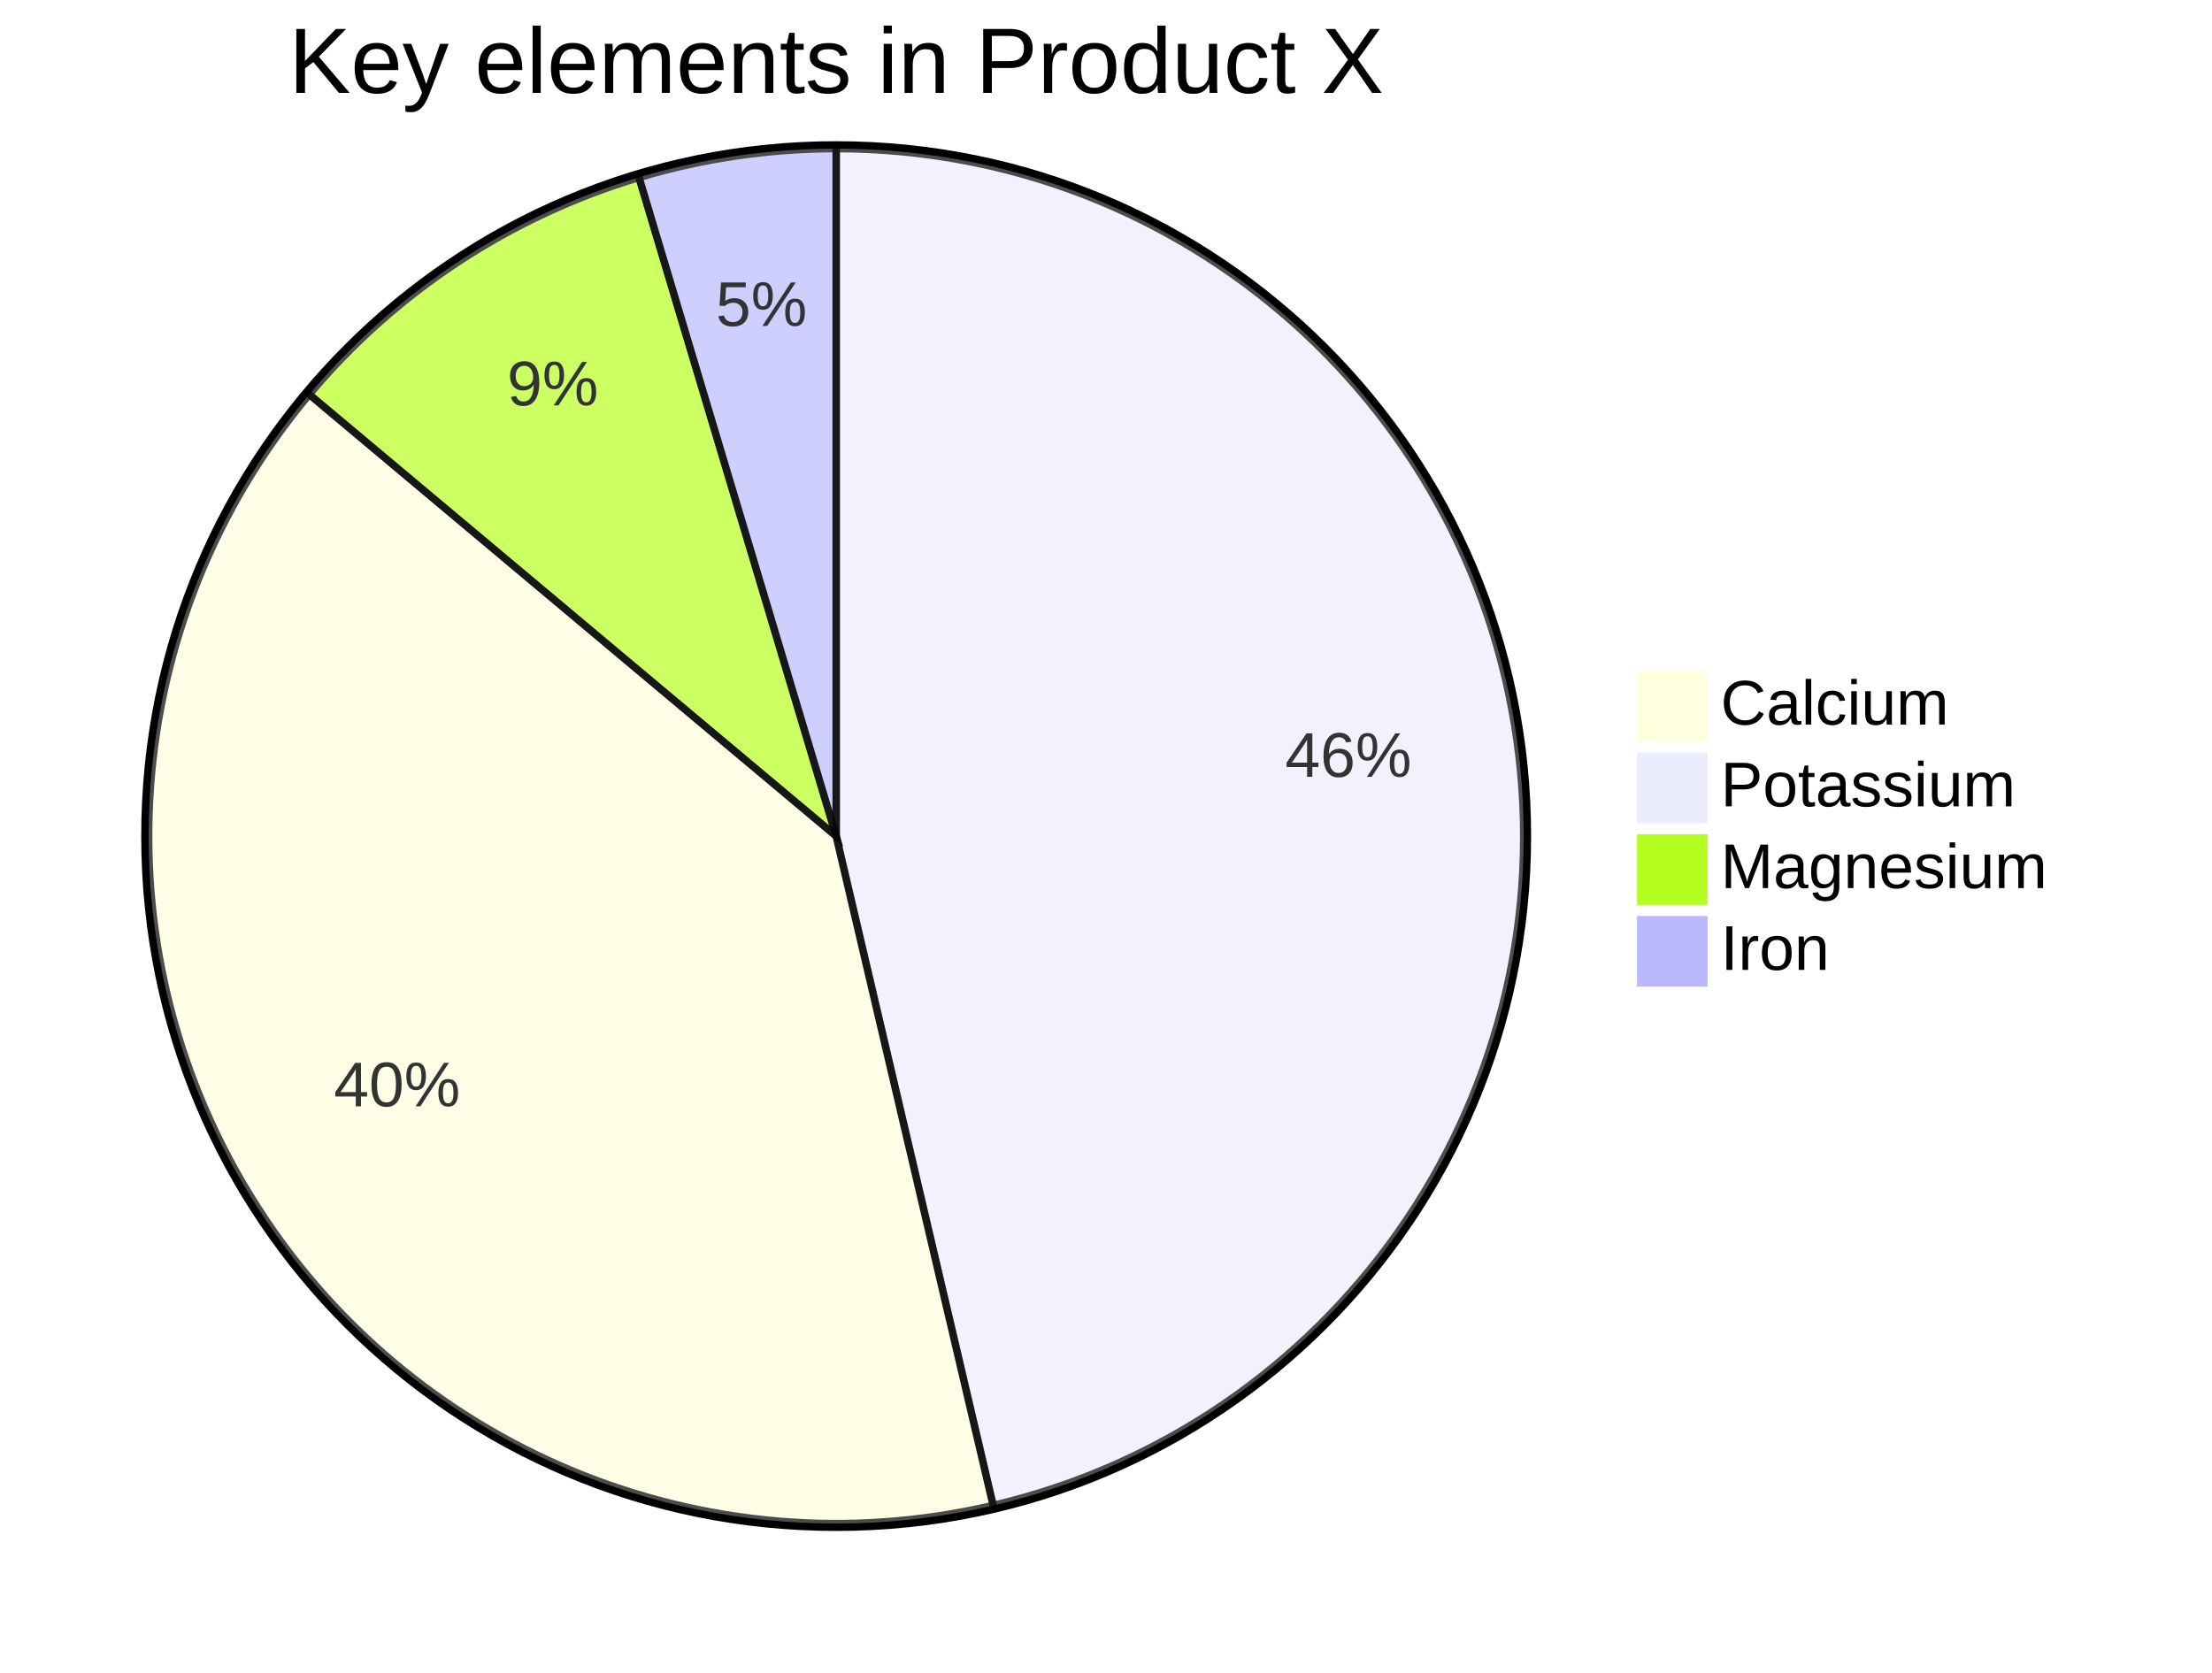
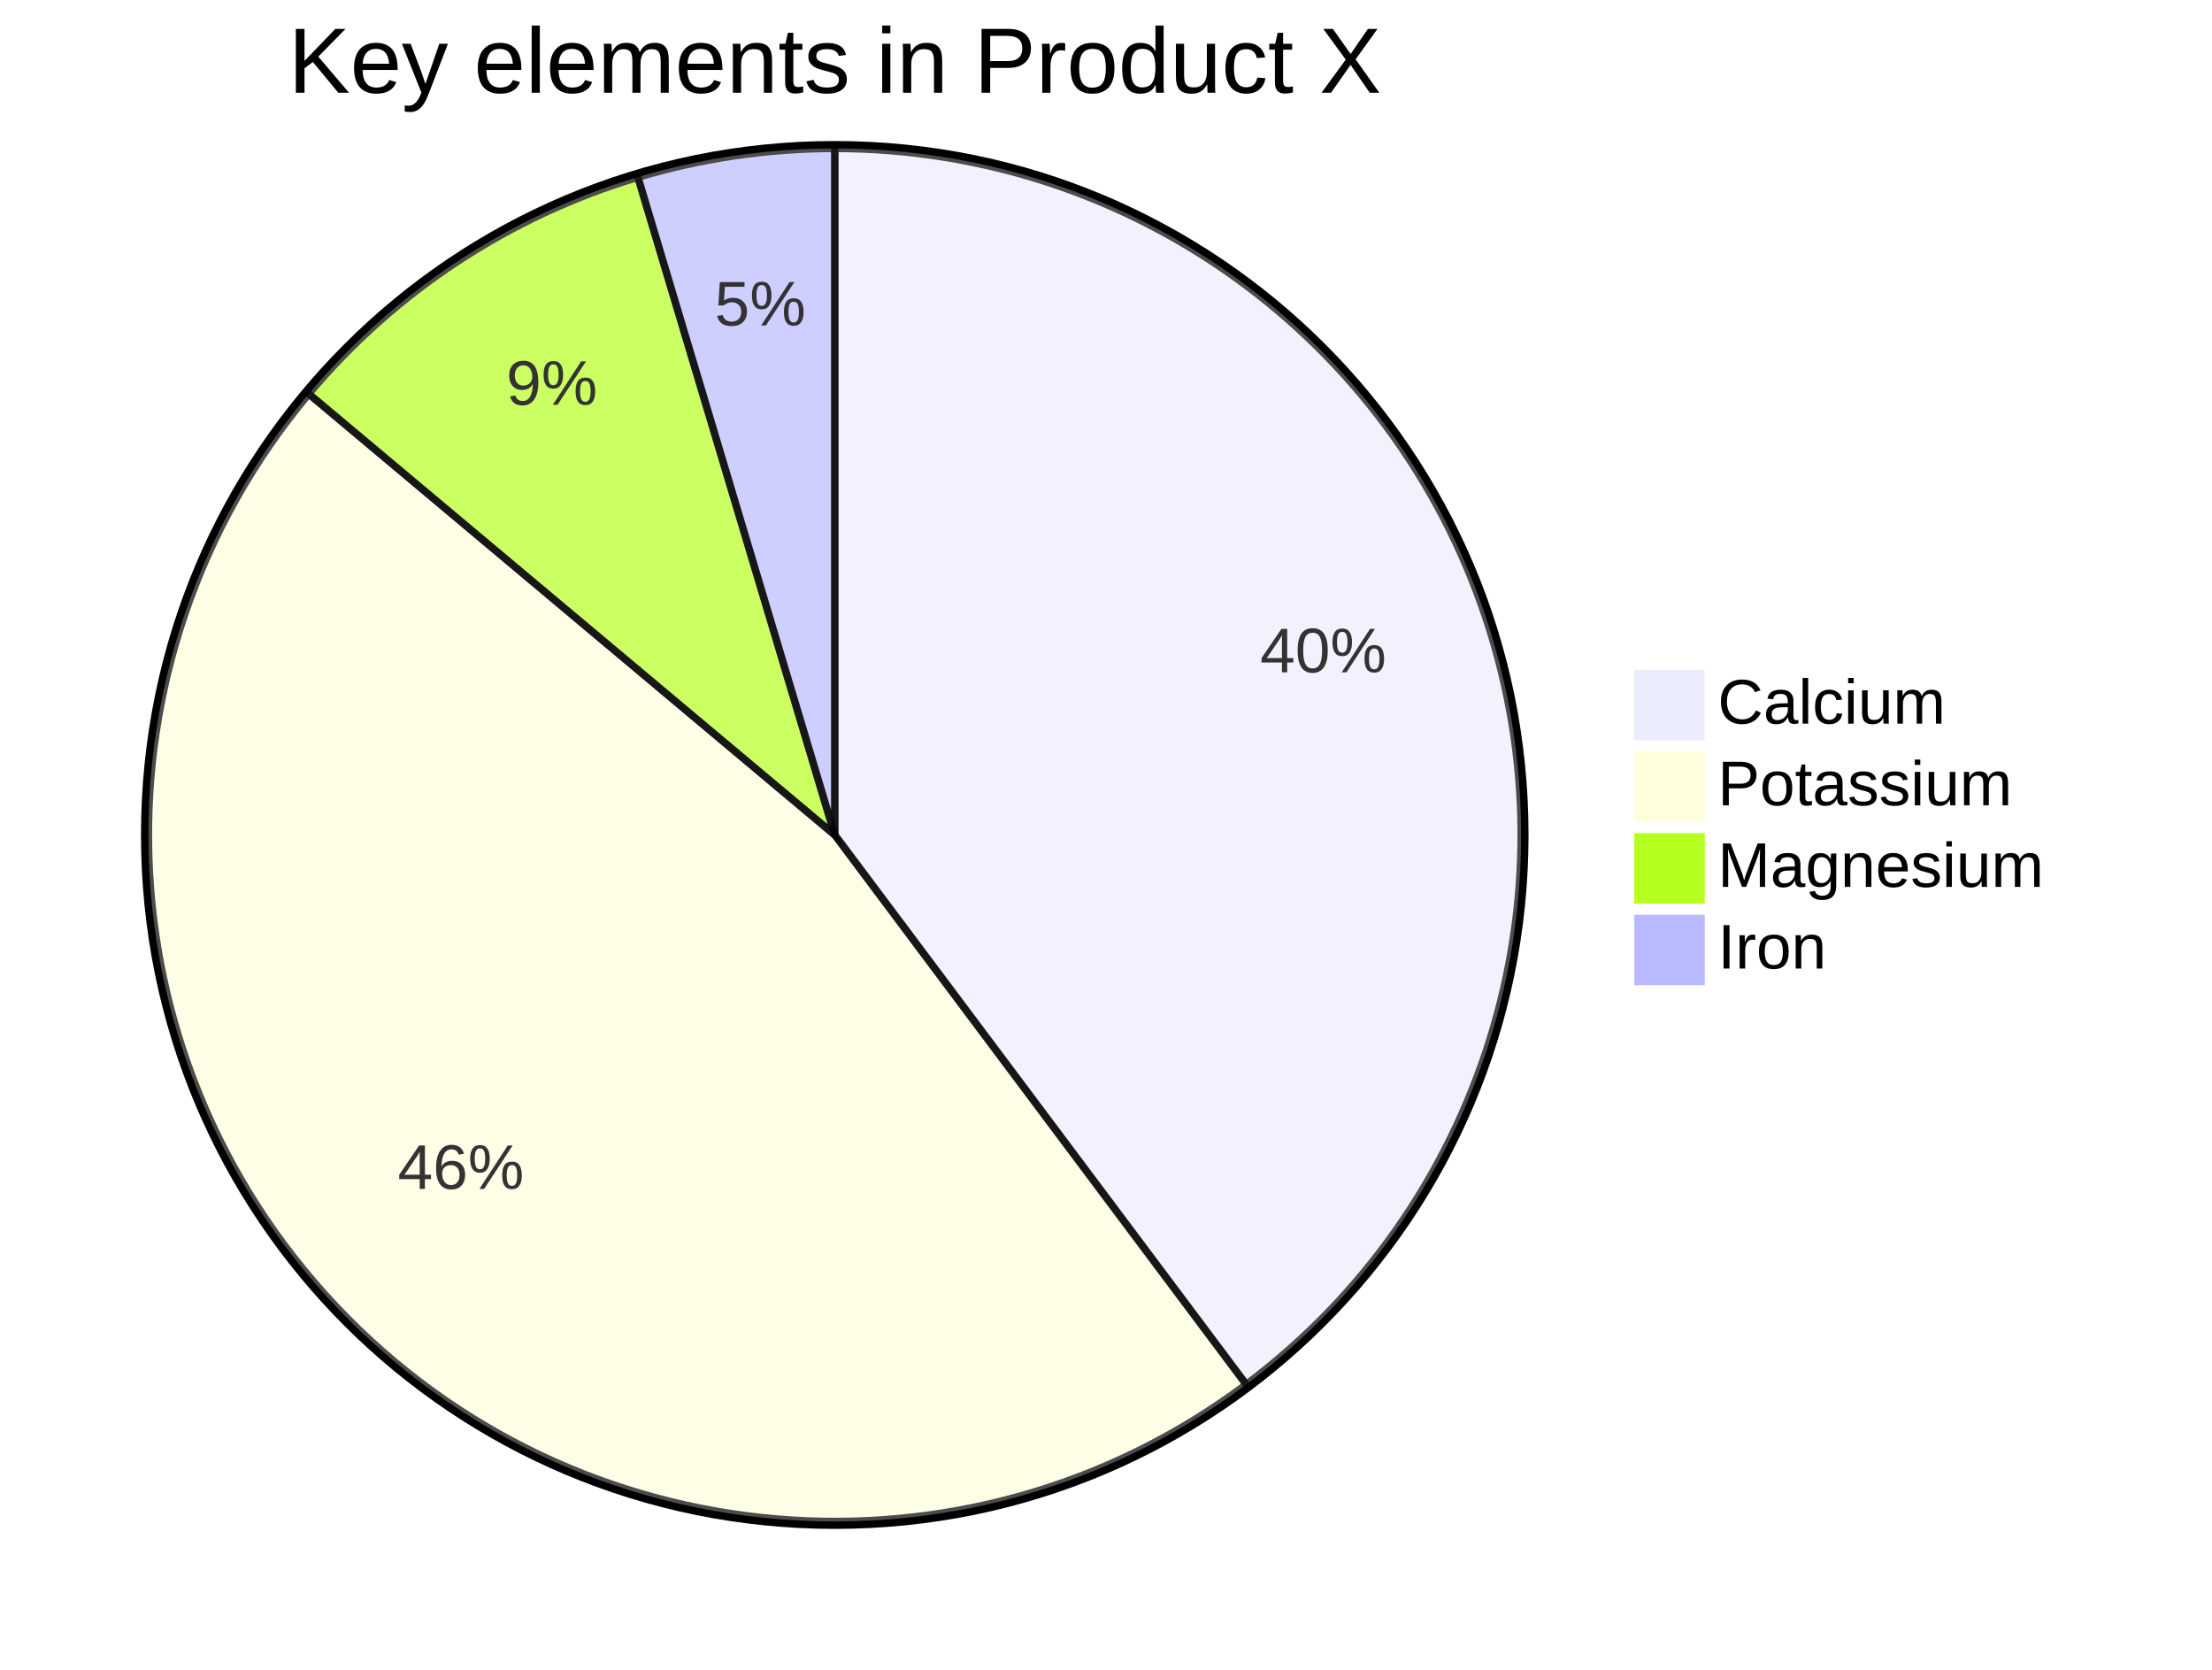
- <svg xmlns="http://www.w3.org/2000/svg" id="upstream_docs_accessibility_pie_chart_012" width="100%" viewBox="0 0 595.219 450" style="max-width: 595.219px; background-color: white;" role="graphics-document document" aria-roledescription="pie" aria-describedby="chart-desc-upstream_docs_accessibility_pie_chart_012" aria-labelledby="chart-title-upstream_docs_accessibility_pie_chart_012">
-   <style>#upstream_docs_accessibility_pie_chart_012{font-family:"trebuchet ms",verdana,arial,sans-serif;font-size:16px;fill:#333;}@keyframes edge-animation-frame{from{stroke-dashoffset:0;}}@keyframes dash{to{stroke-dashoffset:0;}}#upstream_docs_accessibility_pie_chart_012 .edge-animation-slow{stroke-dasharray:9,5!important;stroke-dashoffset:900;animation:dash 50s linear infinite;stroke-linecap:round;}#upstream_docs_accessibility_pie_chart_012 .edge-animation-fast{stroke-dasharray:9,5!important;stroke-dashoffset:900;animation:dash 20s linear infinite;stroke-linecap:round;}#upstream_docs_accessibility_pie_chart_012 .error-icon{fill:#552222;}#upstream_docs_accessibility_pie_chart_012 .error-text{fill:#552222;stroke:#552222;}#upstream_docs_accessibility_pie_chart_012 .edge-thickness-normal{stroke-width:1px;}#upstream_docs_accessibility_pie_chart_012 .edge-thickness-thick{stroke-width:3.5px;}#upstream_docs_accessibility_pie_chart_012 .edge-pattern-solid{stroke-dasharray:0;}#upstream_docs_accessibility_pie_chart_012 .edge-thickness-invisible{stroke-width:0;fill:none;}#upstream_docs_accessibility_pie_chart_012 .edge-pattern-dashed{stroke-dasharray:3;}#upstream_docs_accessibility_pie_chart_012 .edge-pattern-dotted{stroke-dasharray:2;}#upstream_docs_accessibility_pie_chart_012 .marker{fill:#333333;stroke:#333333;}#upstream_docs_accessibility_pie_chart_012 .marker.cross{stroke:#333333;}#upstream_docs_accessibility_pie_chart_012 svg{font-family:"trebuchet ms",verdana,arial,sans-serif;font-size:16px;}#upstream_docs_accessibility_pie_chart_012 p{margin:0;}#upstream_docs_accessibility_pie_chart_012 .pieCircle{stroke:black;stroke-width:2px;opacity:0.7;}#upstream_docs_accessibility_pie_chart_012 .pieOuterCircle{stroke:black;stroke-width:2px;fill:none;}#upstream_docs_accessibility_pie_chart_012 .pieTitleText{text-anchor:middle;font-size:25px;fill:black;font-family:"trebuchet ms",verdana,arial,sans-serif;}#upstream_docs_accessibility_pie_chart_012 .slice{font-family:"trebuchet ms",verdana,arial,sans-serif;fill:#333;font-size:17px;}#upstream_docs_accessibility_pie_chart_012 .legend text{fill:black;font-family:"trebuchet ms",verdana,arial,sans-serif;font-size:17px;}#upstream_docs_accessibility_pie_chart_012 :root{--mermaid-font-family:"trebuchet ms",verdana,arial,sans-serif;}</style>
+ <svg xmlns="http://www.w3.org/2000/svg" id="upstream_docs_accessibility_pie_chart_012" width="100%" viewBox="0 0 596.219 450" style="max-width: 596.219px; background-color: white;" role="graphics-document document" aria-roledescription="pie" aria-describedby="chart-desc-upstream_docs_accessibility_pie_chart_012" aria-labelledby="chart-title-upstream_docs_accessibility_pie_chart_012">
+   <style>#upstream_docs_accessibility_pie_chart_012{font-family:"trebuchet ms",verdana,arial,sans-serif;font-size:16px;fill:#333;}@keyframes edge-animation-frame{from{stroke-dashoffset:0;}}@keyframes dash{to{stroke-dashoffset:0;}}#upstream_docs_accessibility_pie_chart_012 .edge-animation-slow{stroke-dasharray:9,5!important;stroke-dashoffset:900;animation:dash 50s linear infinite;stroke-linecap:round;}#upstream_docs_accessibility_pie_chart_012 .edge-animation-fast{stroke-dasharray:9,5!important;stroke-dashoffset:900;animation:dash 20s linear infinite;stroke-linecap:round;}#upstream_docs_accessibility_pie_chart_012 .error-icon{fill:#552222;}#upstream_docs_accessibility_pie_chart_012 .error-text{fill:#552222;stroke:#552222;}#upstream_docs_accessibility_pie_chart_012 .edge-thickness-normal{stroke-width:1px;}#upstream_docs_accessibility_pie_chart_012 .edge-thickness-thick{stroke-width:3.5px;}#upstream_docs_accessibility_pie_chart_012 .edge-pattern-solid{stroke-dasharray:0;}#upstream_docs_accessibility_pie_chart_012 .edge-thickness-invisible{stroke-width:0;fill:none;}#upstream_docs_accessibility_pie_chart_012 .edge-pattern-dashed{stroke-dasharray:3;}#upstream_docs_accessibility_pie_chart_012 .edge-pattern-dotted{stroke-dasharray:2;}#upstream_docs_accessibility_pie_chart_012 .marker{fill:#333333;stroke:#333333;}#upstream_docs_accessibility_pie_chart_012 .marker.cross{stroke:#333333;}#upstream_docs_accessibility_pie_chart_012 svg{font-family:"trebuchet ms",verdana,arial,sans-serif;font-size:16px;}#upstream_docs_accessibility_pie_chart_012 p{margin:0;}#upstream_docs_accessibility_pie_chart_012 .pieCircle{stroke:black;stroke-width:2px;opacity:0.7;}#upstream_docs_accessibility_pie_chart_012 .pieOuterCircle{stroke:black;stroke-width:2px;fill:none;}#upstream_docs_accessibility_pie_chart_012 .pieTitleText{text-anchor:middle;font-size:25px;fill:black;font-family:"trebuchet ms",verdana,arial,sans-serif;}#upstream_docs_accessibility_pie_chart_012 .slice{font-family:"trebuchet ms",verdana,arial,sans-serif;fill:#333;font-size:17px;}#upstream_docs_accessibility_pie_chart_012 .legend text{fill:black;font-family:"trebuchet ms",verdana,arial,sans-serif;font-size:17px;}#upstream_docs_accessibility_pie_chart_012 .node .neo-node{stroke:#9370DB;}#upstream_docs_accessibility_pie_chart_012 [data-look="neo"].node rect,#upstream_docs_accessibility_pie_chart_012 [data-look="neo"].cluster rect,#upstream_docs_accessibility_pie_chart_012 [data-look="neo"].node polygon{stroke:#9370DB;filter:drop-shadow(1px 2px 2px rgba(185, 185, 185, 1));}#upstream_docs_accessibility_pie_chart_012 [data-look="neo"].node path{stroke:#9370DB;stroke-width:1px;}#upstream_docs_accessibility_pie_chart_012 [data-look="neo"].node .outer-path{filter:drop-shadow(1px 2px 2px rgba(185, 185, 185, 1));}#upstream_docs_accessibility_pie_chart_012 [data-look="neo"].node .neo-line path{stroke:#9370DB;filter:none;}#upstream_docs_accessibility_pie_chart_012 [data-look="neo"].node circle{stroke:#9370DB;filter:drop-shadow(1px 2px 2px rgba(185, 185, 185, 1));}#upstream_docs_accessibility_pie_chart_012 [data-look="neo"].node circle .state-start{fill:#000000;}#upstream_docs_accessibility_pie_chart_012 [data-look="neo"].icon-shape .icon{fill:#9370DB;filter:drop-shadow(1px 2px 2px rgba(185, 185, 185, 1));}#upstream_docs_accessibility_pie_chart_012 [data-look="neo"].icon-shape .icon-neo path{stroke:#9370DB;filter:drop-shadow(1px 2px 2px rgba(185, 185, 185, 1));}#upstream_docs_accessibility_pie_chart_012 :root{--mermaid-font-family:"trebuchet ms",verdana,arial,sans-serif;}</style>
  <g />
  <g transform="translate(225,225)">
    <circle cx="0" cy="0" r="186" class="pieOuterCircle" />
-     <path d="M0,-185A185,185,0,0,1,42.237,180.114L0,0Z" fill="#ECECFF" class="pieCircle" />
-     <path d="M42.237,180.114A185,185,0,0,1,-141.768,-118.856L0,0Z" fill="#ffffde" class="pieCircle" />
+     <path d="M0,-185A185,185,0,0,1,110.888,148.084L0,0Z" fill="#ECECFF" class="pieCircle" />
+     <path d="M110.888,148.084A185,185,0,0,1,-141.768,-118.856L0,0Z" fill="#ffffde" class="pieCircle" />
    <path d="M-141.768,-118.856A185,185,0,0,1,-53.049,-177.231L0,0Z" fill="hsl(80, 100%, 56.275%)" class="pieCircle" />
    <path d="M-53.049,-177.231A185,185,0,0,1,0,-185L0,0Z" fill="hsl(240, 100%, 86.275%)" class="pieCircle" />
-     <text transform="translate(137.8308,-15.94459)" class="slice" style="text-anchor: middle;">46%</text>
-     <text transform="translate(-118.1634,72.72535)" class="slice" style="text-anchor: middle;">40%</text>
+     <text transform="translate(131.6464,-43.82676)" class="slice" style="text-anchor: middle;">40%</text>
+     <text transform="translate(-100.7701,95.37788)" class="slice" style="text-anchor: middle;">46%</text>
    <text transform="translate(-76.2656,-115.91)" class="slice" style="text-anchor: middle;">9%</text>
    <text transform="translate(-20.1056,-137.2856)" class="slice" style="text-anchor: middle;">5%</text>
    <text x="0" y="-200" class="pieTitleText">Key elements in Product X</text>
    <g class="legend" transform="translate(216,-44)">
-       <rect width="18" height="18" style="fill: rgb(255, 255, 222); stroke: rgb(255, 255, 222);" />
+       <rect width="18" height="18" style="fill: rgb(236, 236, 255); stroke: rgb(236, 236, 255);" />
      <text x="22" y="14">Calcium</text>
    </g>
    <g class="legend" transform="translate(216,-22)">
-       <rect width="18" height="18" style="fill: rgb(236, 236, 255); stroke: rgb(236, 236, 255);" />
+       <rect width="18" height="18" style="fill: rgb(255, 255, 222); stroke: rgb(255, 255, 222);" />
      <text x="22" y="14">Potassium</text>
    </g>
    <g class="legend" transform="translate(216,0)">
      <rect width="18" height="18" style="fill: rgb(181, 255, 32); stroke: rgb(181, 255, 32);" />
      <text x="22" y="14">Magnesium</text>
    </g>
    <g class="legend" transform="translate(216,22)">
      <rect width="18" height="18" style="fill: rgb(185, 185, 255); stroke: rgb(185, 185, 255);" />
      <text x="22" y="14">Iron</text>
    </g>
  </g>
</svg>
